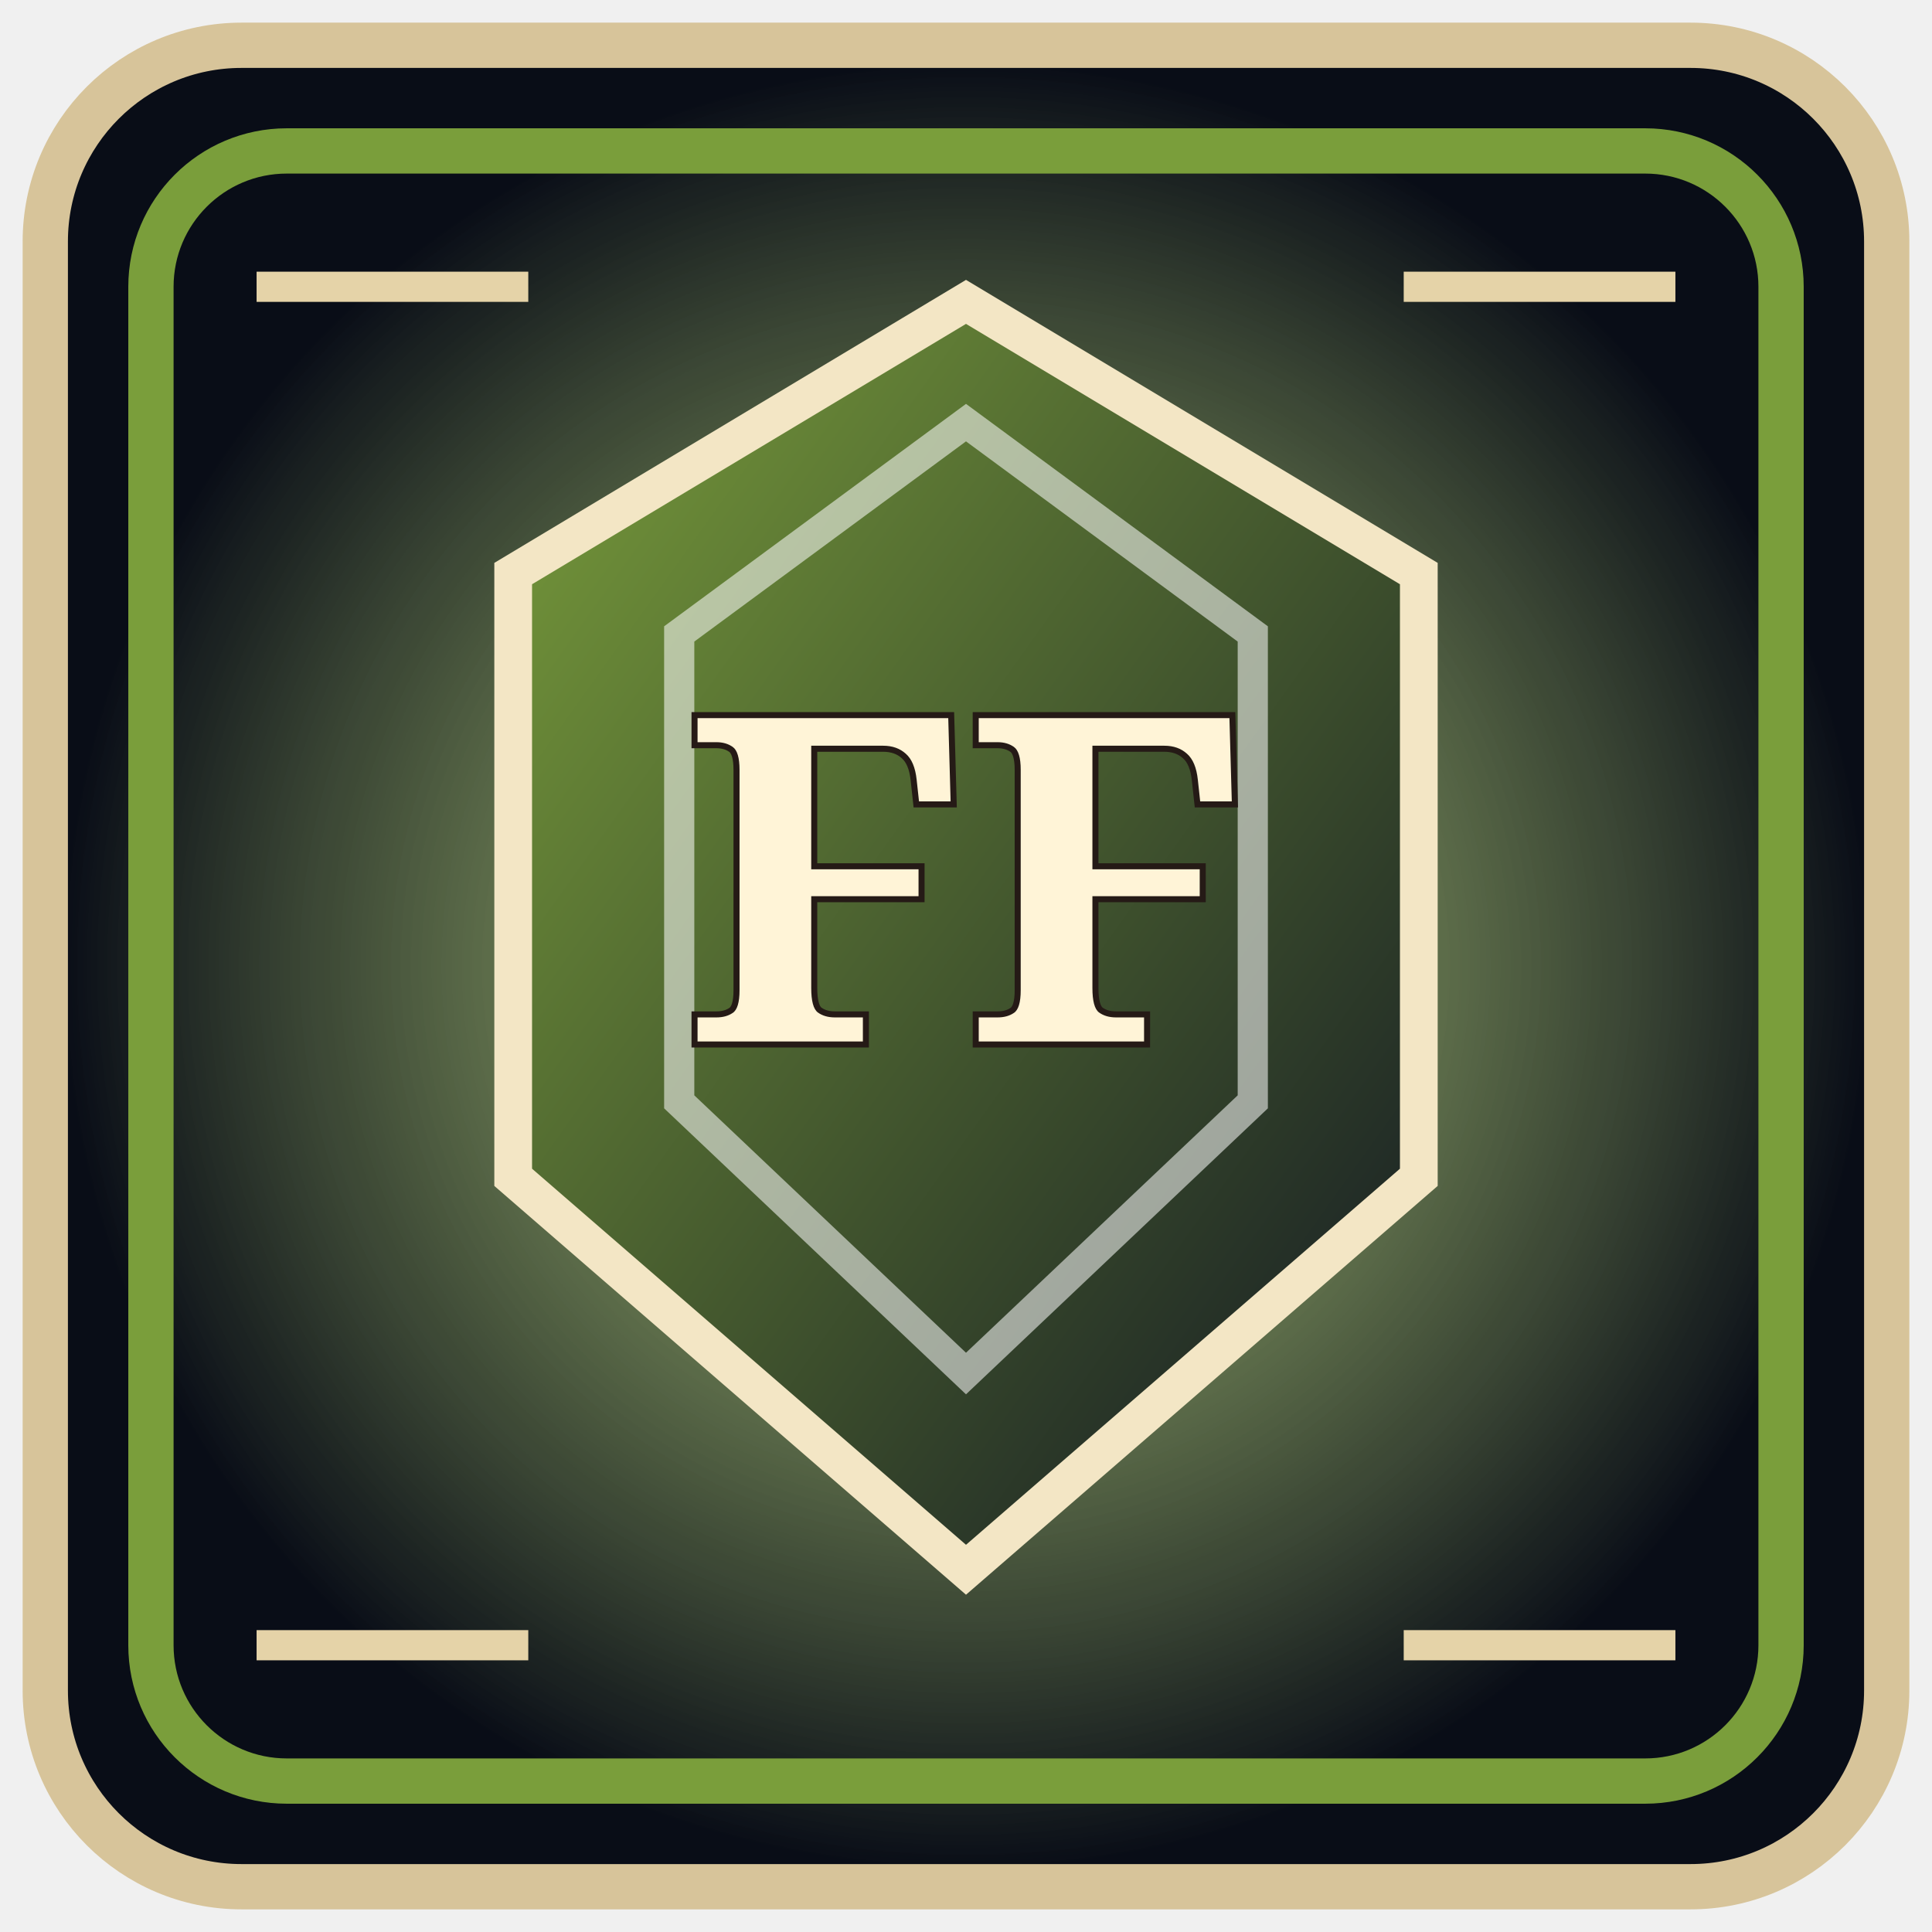
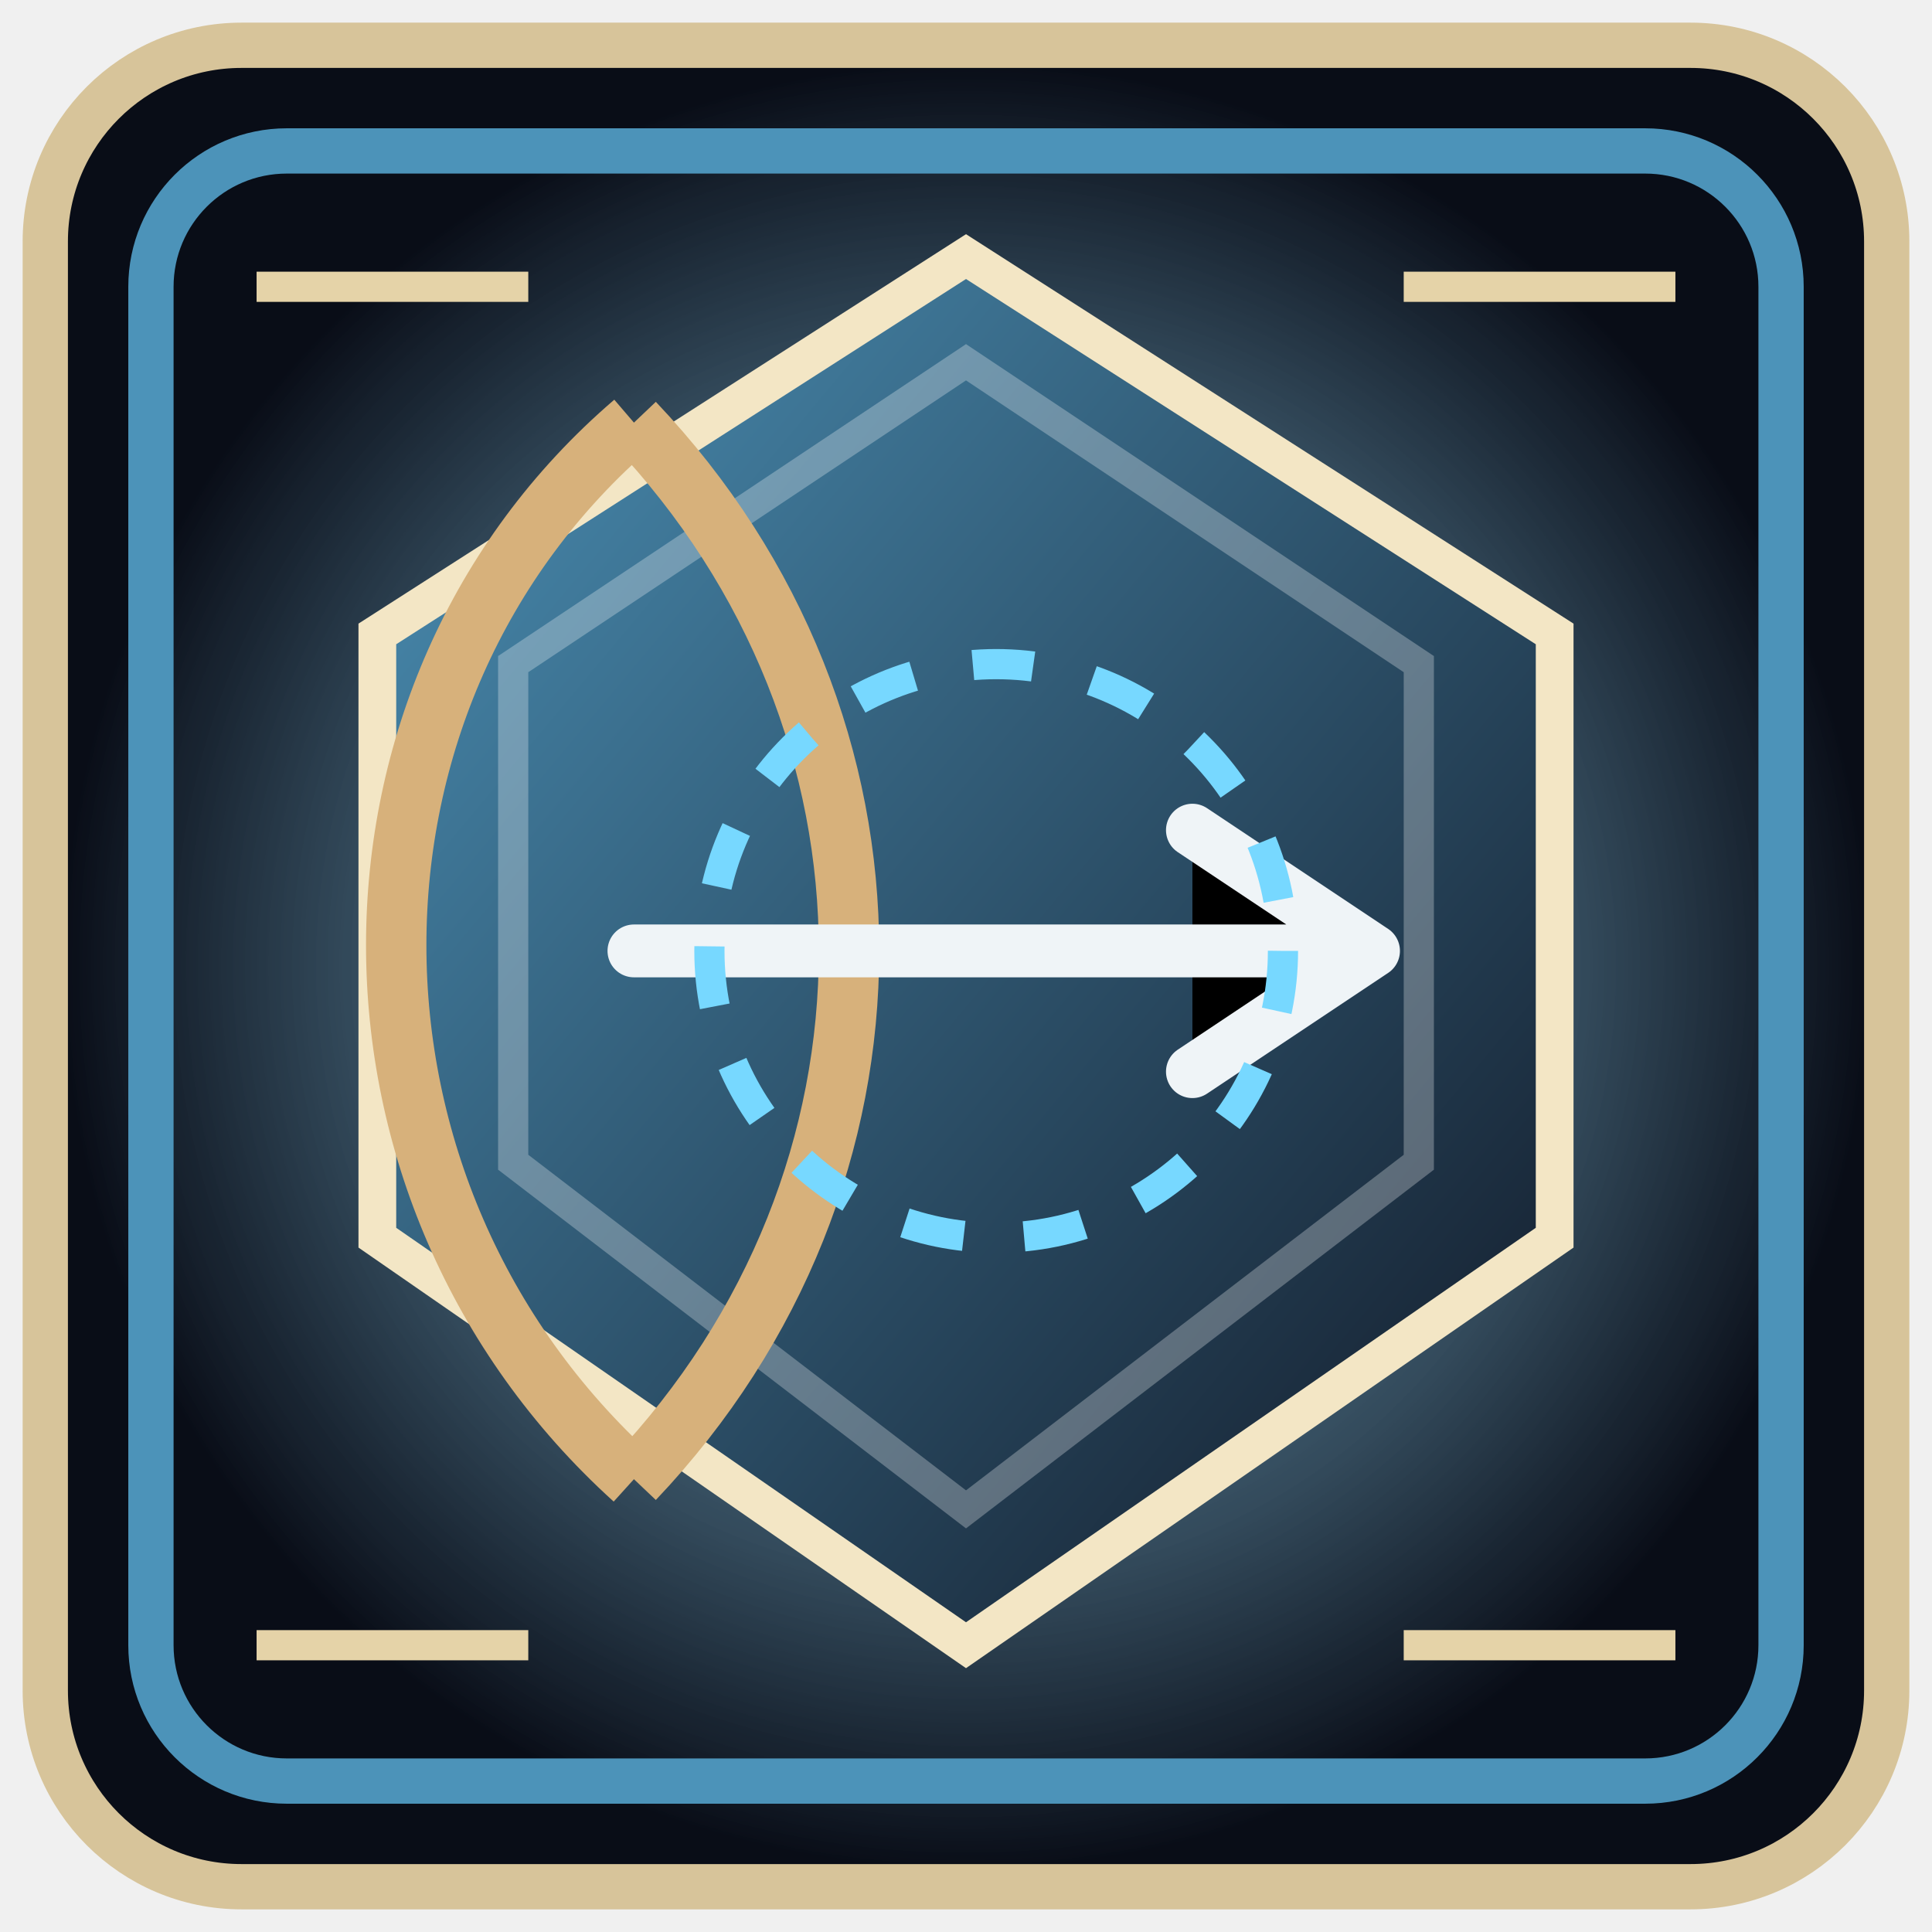
<svg xmlns="http://www.w3.org/2000/svg" width="128" height="128" viewBox="0 0 128 128">
  <defs>
-     <linearGradient id="g" x1="0" y1="0" x2="1" y2="1">
-       <stop stop-color="#7a9e3b" />
+     <linearGradient id="bg" x1="0" y1="0" x2="1" y2="1">
+       <stop stop-color="#4c93b9" />
      <stop offset="1" stop-color="#101522" />
    </linearGradient>
-     <radialGradient id="r">
-       <stop stop-color="#7a9e3b" stop-opacity=".65" />
+     <radialGradient id="glow">
+       <stop stop-color="#4c93b9" stop-opacity=".7" />
      <stop offset="1" stop-color="#090d17" />
    </radialGradient>
  </defs>
-   <rect x="3" y="3" width="122" height="122" rx="13" fill="url(#r)" stroke="#d7c49a" stroke-width="3" />
-   <rect x="10" y="10" width="108" height="108" rx="9" fill="none" stroke="#7a9e3b" stroke-width="3" />
-   <path d="M64 20 94 38 94 78 64 104 34 78 34 38Z" fill="url(#g)" stroke="#f3e6c5" stroke-width="2.5" />
-   <path d="M64 28 83 42 83 73 64 91 45 73 45 42Z" fill="none" stroke="#fff" stroke-opacity=".55" stroke-width="2" />
-   <text x="64" y="69" text-anchor="middle" font-family="serif" font-size="30" font-weight="bold" fill="#fff4d7" stroke="#251a16" stroke-width=".8" paint-order="stroke">FF</text>
+   <rect x="3" y="3" width="122" height="122" rx="13" fill="url(#glow)" stroke="#d7c49a" stroke-width="3" />
+   <rect x="10" y="10" width="108" height="108" rx="9" fill="none" stroke="#4c93b9" stroke-width="3" />
+   <path d="M64 17 103 42 103 82 64 109 25 82 25 42Z" fill="url(#bg)" stroke="#f3e6c5" stroke-width="2.5" />
+   <path d="M64 24 94 44 94 77 64 100 34 77 34 44Z" fill="none" stroke="#fff" stroke-opacity=".28" stroke-width="2" />
+   <path d="M42 28c-21 18-21 51 0 70M42 28c19 20 19 50 0 70" fill="none" stroke="#d7b17b" stroke-width="4" />
+   <path d="M42 63h49m-12-8 12 8-12 8" stroke="#eff4f7" stroke-width="3.5" stroke-linecap="round" stroke-linejoin="round" />
+   <circle cx="66" cy="63" r="19" fill="none" stroke="#77d8ff" stroke-width="2" stroke-dasharray="4 4" />
  <path d="M17 19h18M93 109h18M17 109h18M93 19h18" stroke="#e5d3a8" stroke-width="2" />
</svg>
